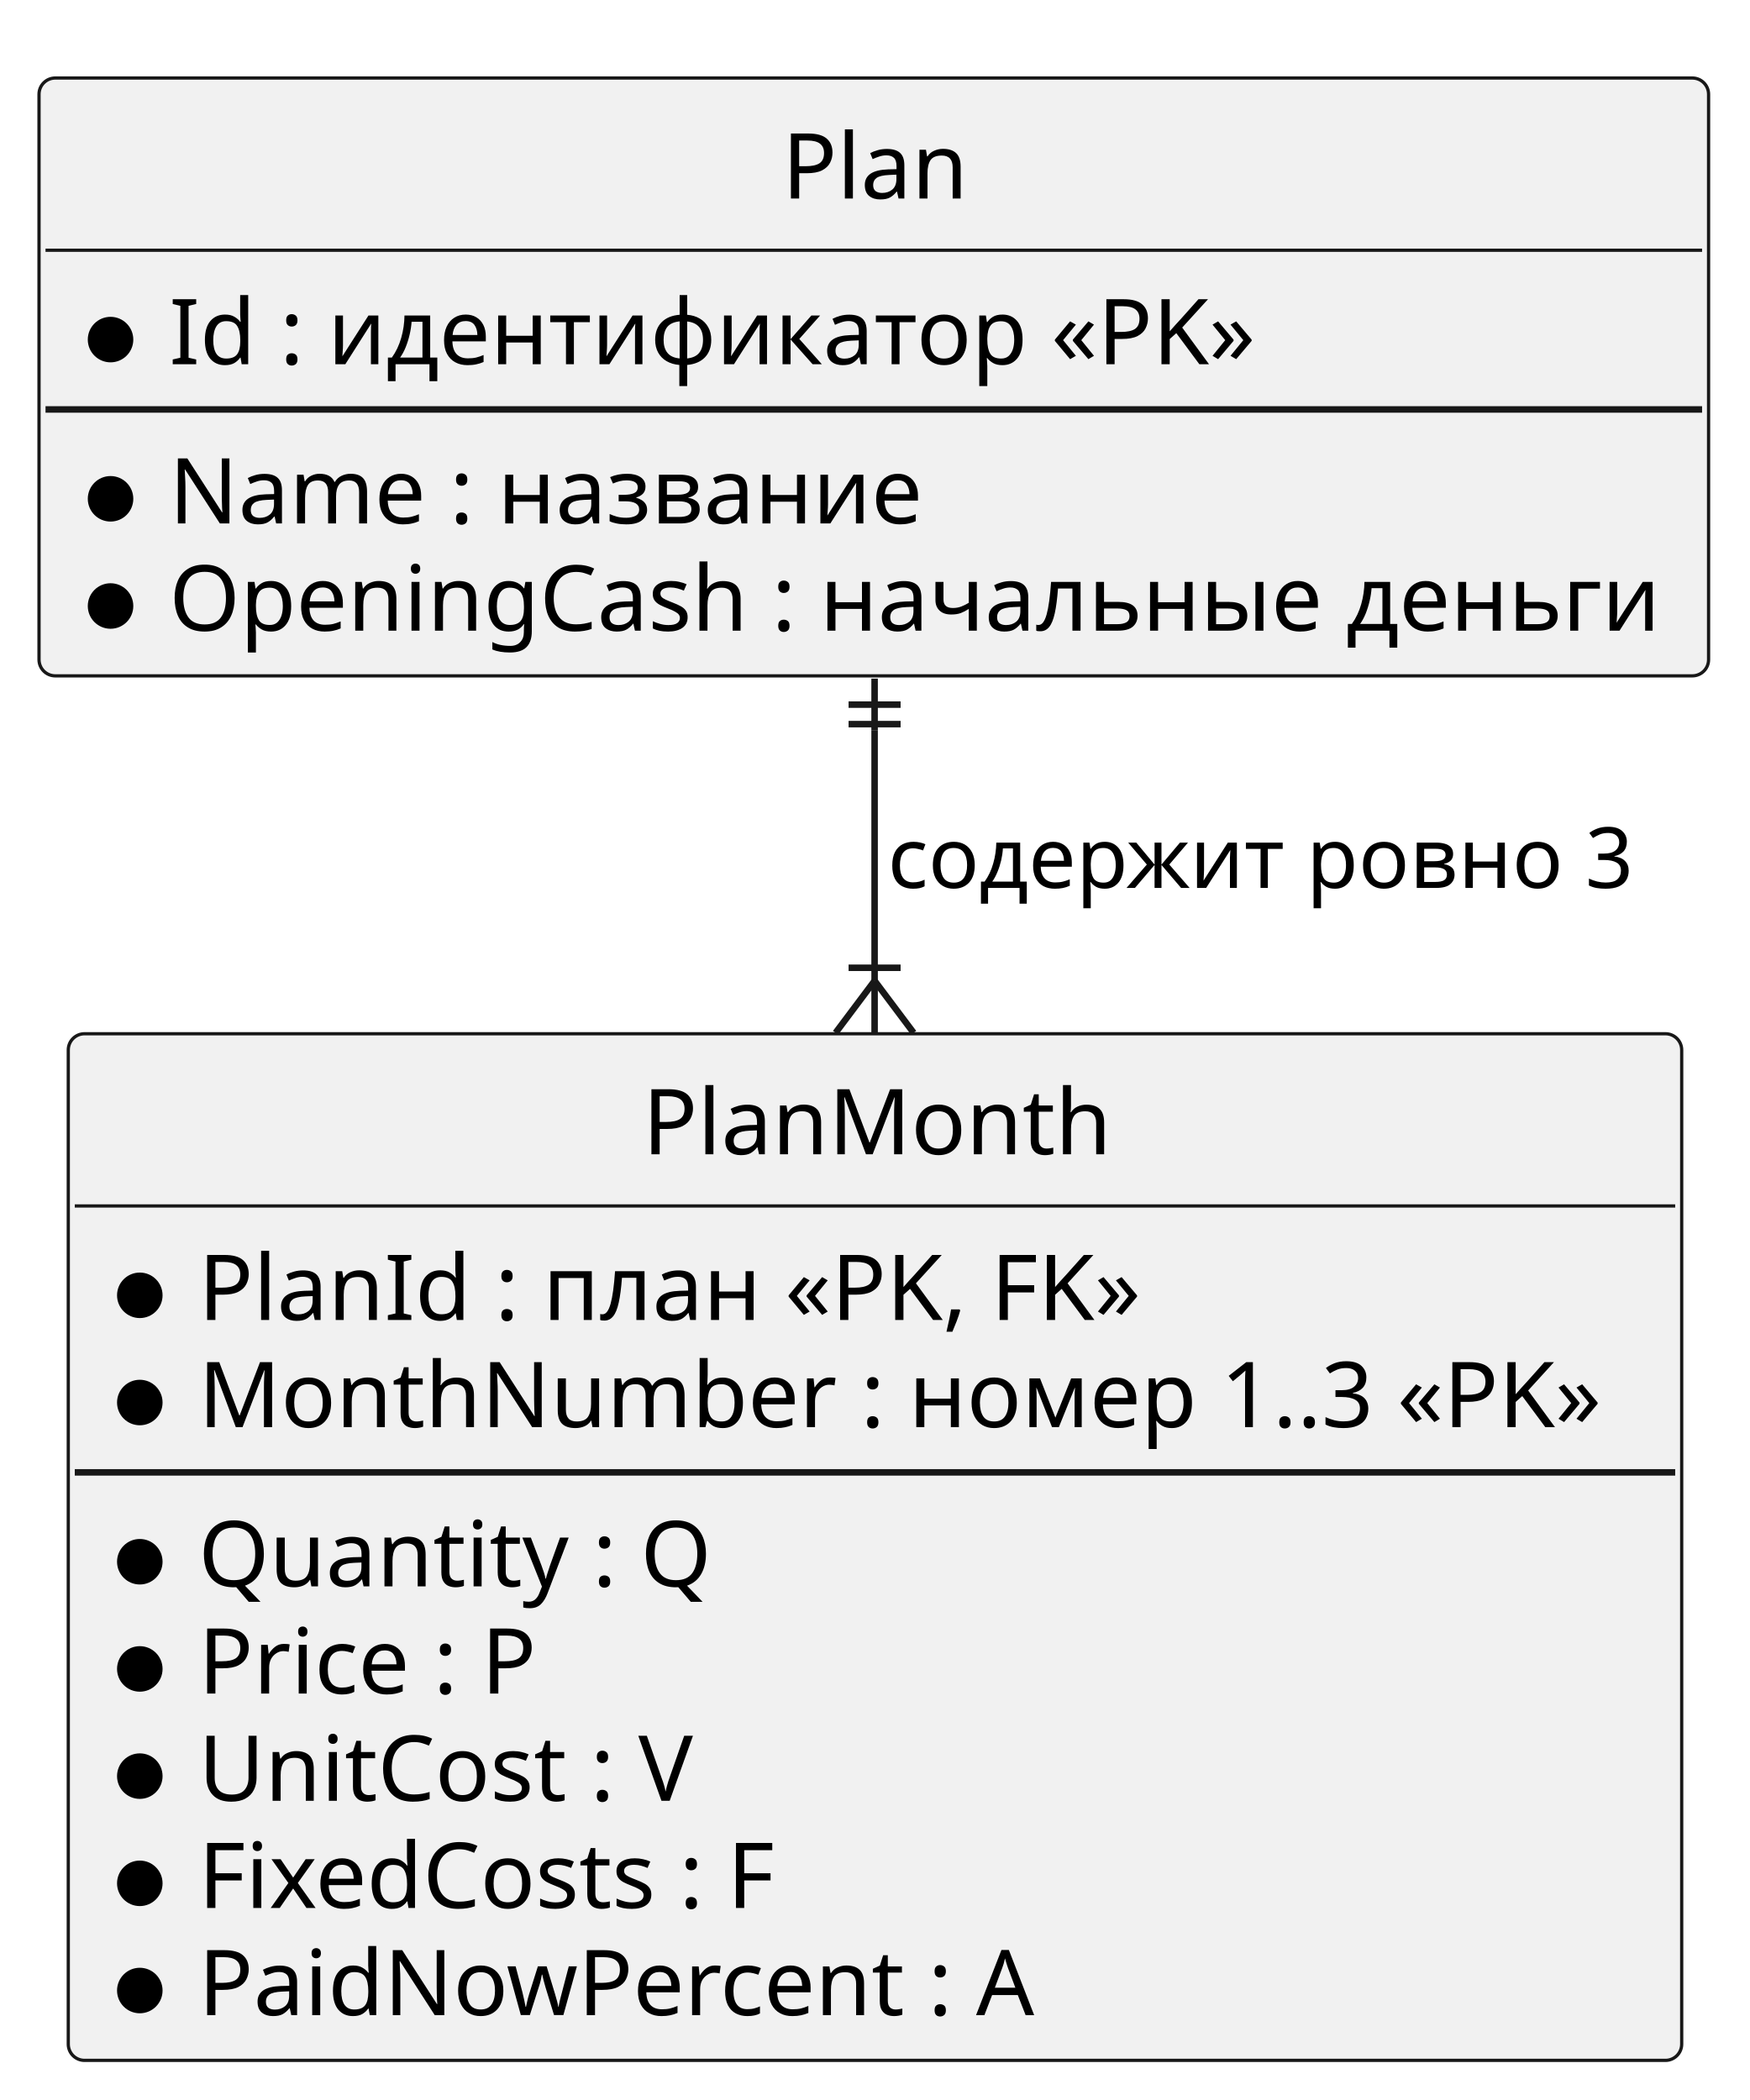
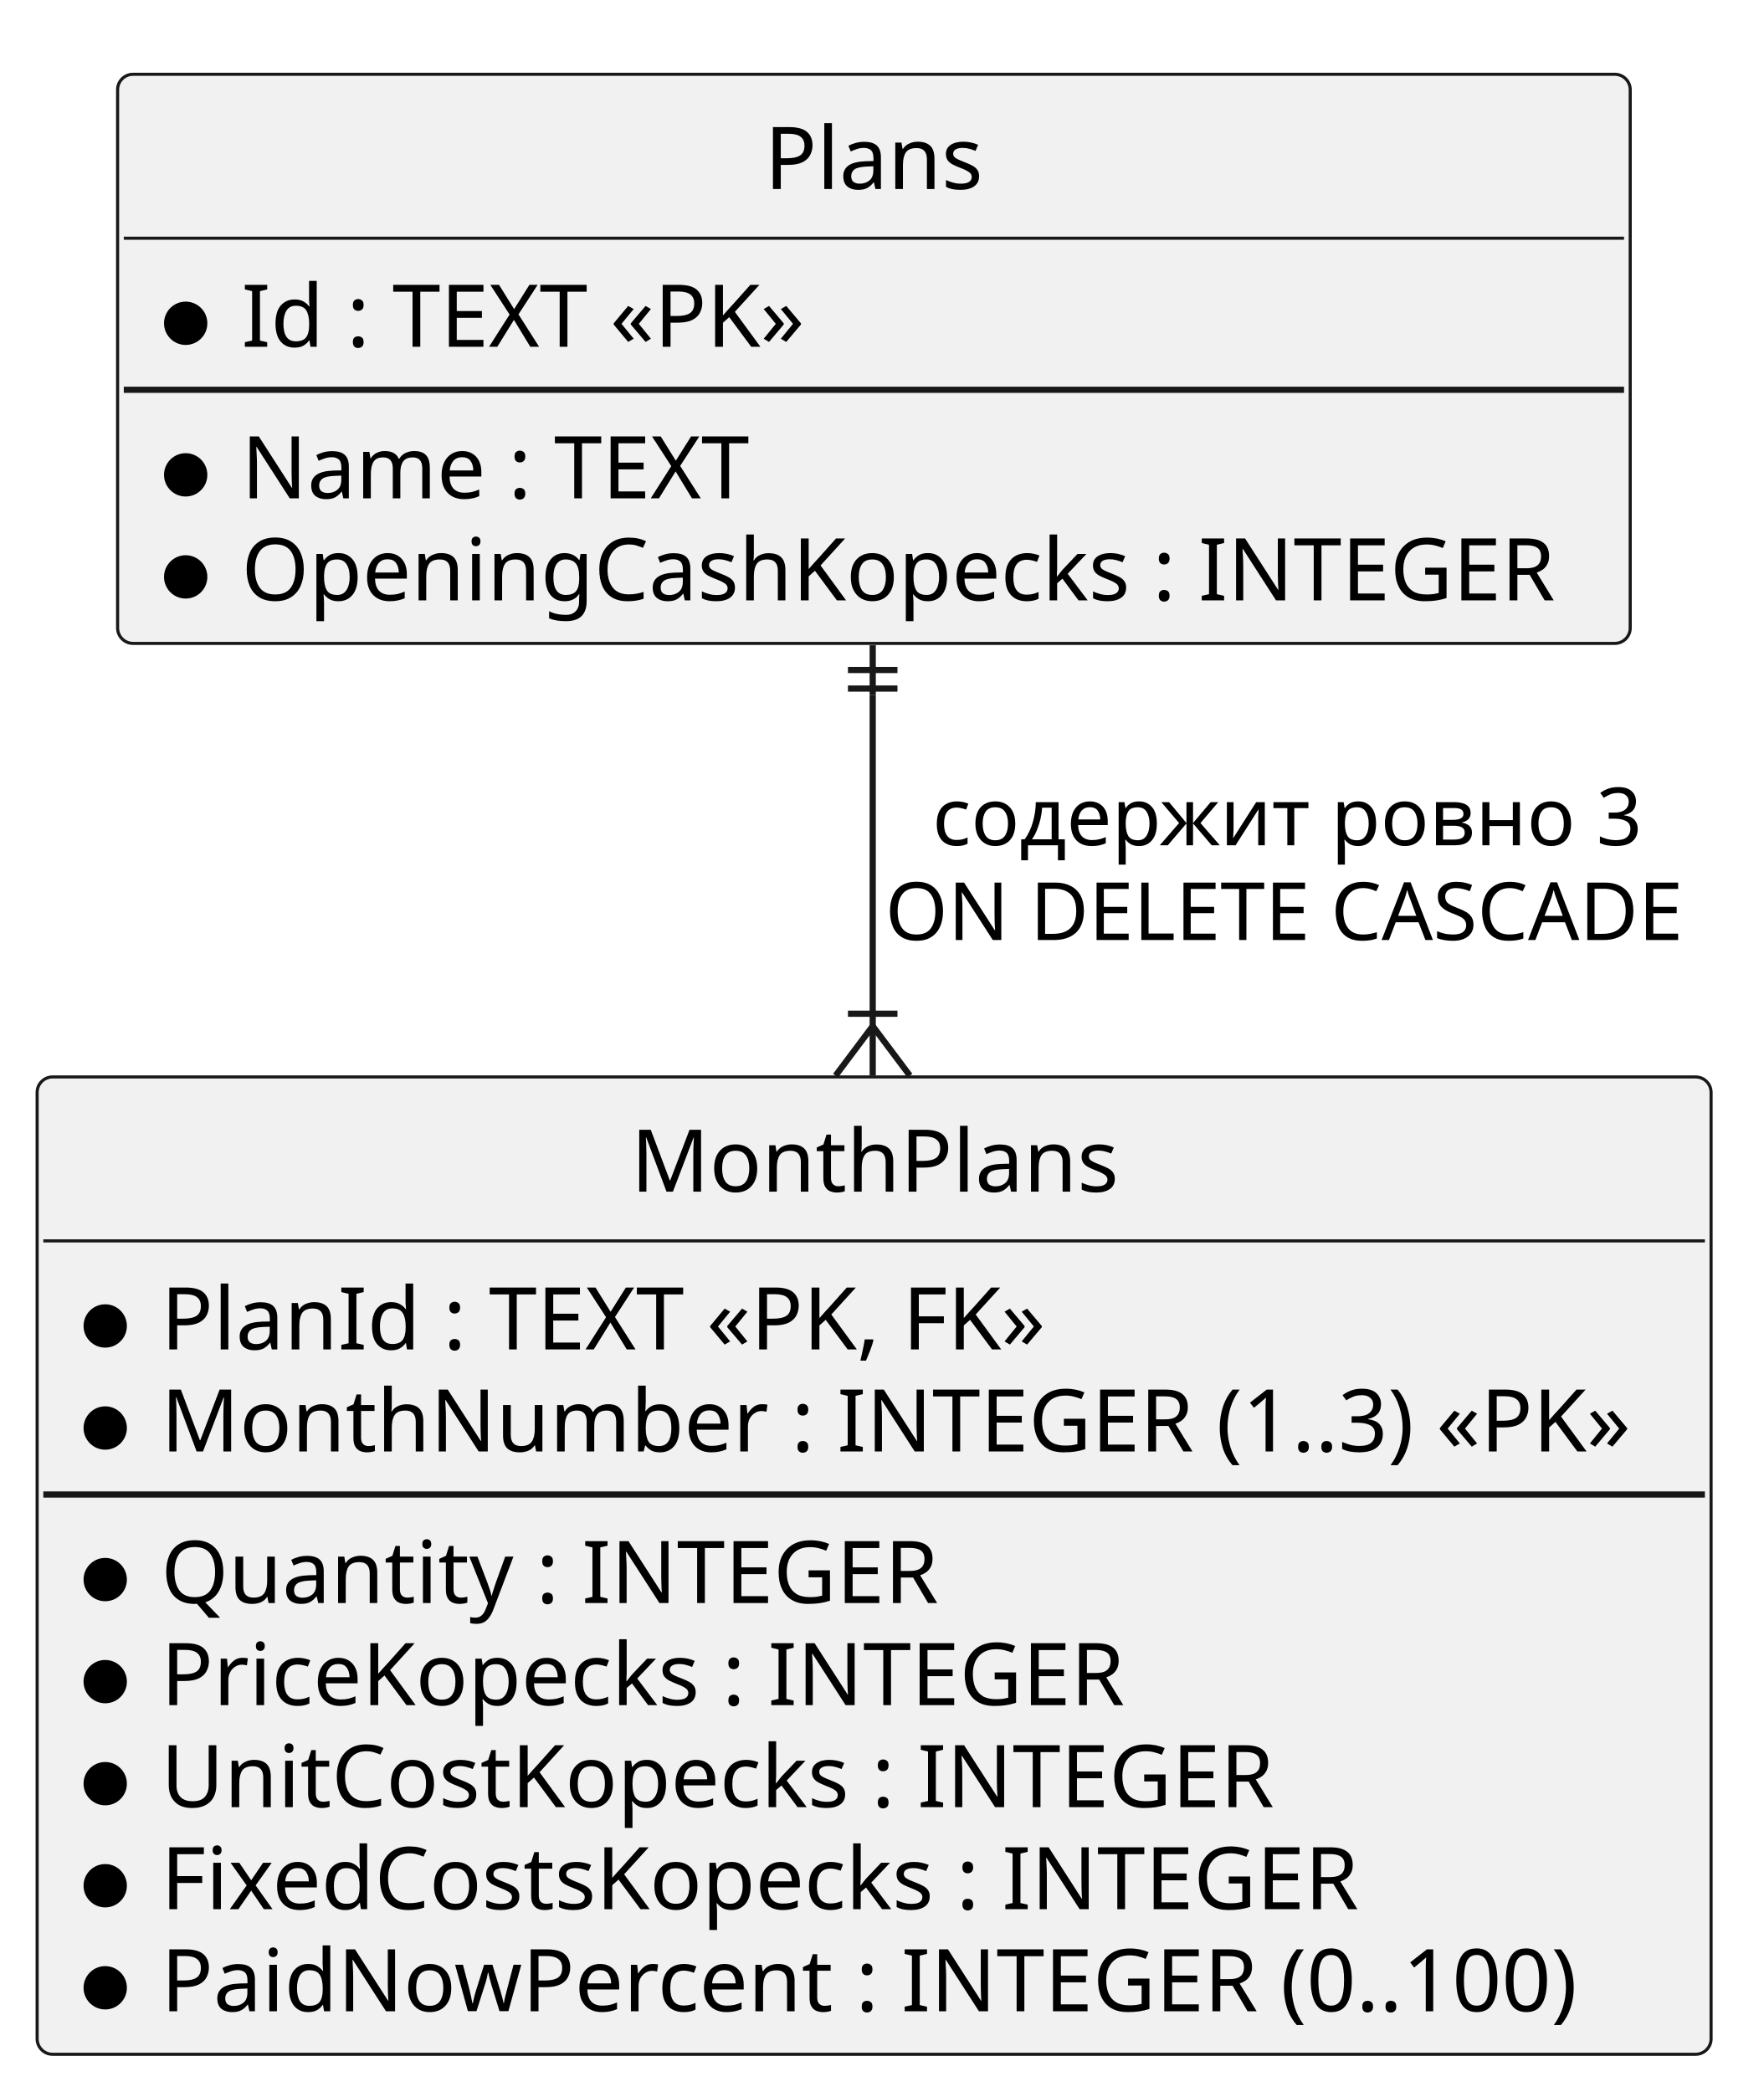
- <svg xmlns="http://www.w3.org/2000/svg" contentStyleType="text/css" data-diagram-type="CLASS" height="323px" preserveAspectRatio="none" style="width:269px;height:323px;background:#FFFFFF;" version="1.1" viewBox="0 0 269 323" width="269px" zoomAndPan="magnify">
+ <svg xmlns="http://www.w3.org/2000/svg" contentStyleType="text/css" data-diagram-type="CLASS" height="338px" preserveAspectRatio="none" style="width:285px;height:338px;background:#FFFFFF;" version="1.1" viewBox="0 0 285 338" width="285px" zoomAndPan="magnify">
  <defs />
  <g>
    <g class="entity" data-entity="plan" data-source-line="5" data-uid="ent0002" id="entity_plan">
-       <rect fill="#F1F1F1" height="91.953" rx="2.5" ry="2.5" style="stroke:#181818;stroke-width:0.5;" width="256.754" x="6" y="12" />
-       <text fill="#000000" font-family="sans-serif" font-size="14" lengthAdjust="spacing" textLength="28.205" x="120.274" y="30.535">Plan</text>
-       <line style="stroke:#181818;stroke-width:0.5;" x1="7" x2="261.754" y1="38.488" y2="38.488" />
-       <ellipse cx="17" cy="52.232" fill="#000000" rx="3" ry="3" style="stroke:#000000;stroke-width:1;" />
-       <text fill="#000000" font-family="sans-serif" font-size="14" lengthAdjust="spacing" textLength="172.081" x="26" y="56.023">Id : идентификатор «PK»</text>
-       <line style="stroke:#181818;stroke-width:1;" x1="7" x2="261.754" y1="62.977" y2="62.977" />
-       <ellipse cx="17" cy="76.721" fill="#000000" rx="3" ry="3" style="stroke:#000000;stroke-width:1;" />
-       <text fill="#000000" font-family="sans-serif" font-size="14" lengthAdjust="spacing" textLength="115.883" x="26" y="80.512">Name : название</text>
-       <ellipse cx="17" cy="93.209" fill="#000000" rx="3" ry="3" style="stroke:#000000;stroke-width:1;" />
-       <text fill="#000000" font-family="sans-serif" font-size="14" lengthAdjust="spacing" textLength="230.754" x="26" y="97">OpeningCash : начальные деньги</text>
+       <rect fill="#F1F1F1" height="91.953" rx="2.5" ry="2.5" style="stroke:#181818;stroke-width:0.5;" width="244.388" x="19" y="12" />
+       <text fill="#000000" font-family="sans-serif" font-size="14" lengthAdjust="spacing" textLength="35.342" x="123.523" y="30.535">Plans</text>
+       <line style="stroke:#181818;stroke-width:0.5;" x1="20" x2="262.388" y1="38.488" y2="38.488" />
+       <ellipse cx="30" cy="52.232" fill="#000000" rx="3" ry="3" style="stroke:#000000;stroke-width:1;" />
+       <text fill="#000000" font-family="sans-serif" font-size="14" lengthAdjust="spacing" textLength="96.168" x="39" y="56.023">Id : TEXT «PK»</text>
+       <line style="stroke:#181818;stroke-width:1;" x1="20" x2="262.388" y1="62.977" y2="62.977" />
+       <ellipse cx="30" cy="76.721" fill="#000000" rx="3" ry="3" style="stroke:#000000;stroke-width:1;" />
+       <text fill="#000000" font-family="sans-serif" font-size="14" lengthAdjust="spacing" textLength="86.29" x="39" y="80.512">Name : TEXT</text>
+       <ellipse cx="30" cy="93.209" fill="#000000" rx="3" ry="3" style="stroke:#000000;stroke-width:1;" />
+       <text fill="#000000" font-family="sans-serif" font-size="14" lengthAdjust="spacing" textLength="218.388" x="39" y="97">OpeningCashKopecks : INTEGER</text>
    </g>
    <g class="entity" data-entity="month" data-source-line="12" data-uid="ent0003" id="entity_month">
-       <rect fill="#F1F1F1" height="157.906" rx="2.5" ry="2.5" style="stroke:#181818;stroke-width:0.5;" width="248.12" x="10.5" y="159" />
-       <text fill="#000000" font-family="sans-serif" font-size="14" lengthAdjust="spacing" textLength="71.477" x="98.822" y="177.535">PlanMonth</text>
-       <line style="stroke:#181818;stroke-width:0.5;" x1="11.5" x2="257.62" y1="185.488" y2="185.488" />
-       <ellipse cx="21.5" cy="199.232" fill="#000000" rx="3" ry="3" style="stroke:#000000;stroke-width:1;" />
-       <text fill="#000000" font-family="sans-serif" font-size="14" lengthAdjust="spacing" textLength="149.317" x="30.5" y="203.023">PlanId : план «PK, FK»</text>
-       <ellipse cx="21.5" cy="215.721" fill="#000000" rx="3" ry="3" style="stroke:#000000;stroke-width:1;" />
-       <text fill="#000000" font-family="sans-serif" font-size="14" lengthAdjust="spacing" textLength="222.12" x="30.5" y="219.512">MonthNumber : номер 1..3 «PK»</text>
-       <line style="stroke:#181818;stroke-width:1;" x1="11.5" x2="257.62" y1="226.465" y2="226.465" />
-       <ellipse cx="21.5" cy="240.209" fill="#000000" rx="3" ry="3" style="stroke:#000000;stroke-width:1;" />
-       <text fill="#000000" font-family="sans-serif" font-size="14" lengthAdjust="spacing" textLength="81.983" x="30.5" y="244">Quantity : Q</text>
-       <ellipse cx="21.5" cy="256.697" fill="#000000" rx="3" ry="3" style="stroke:#000000;stroke-width:1;" />
-       <text fill="#000000" font-family="sans-serif" font-size="14" lengthAdjust="spacing" textLength="53.512" x="30.5" y="260.488">Price : P</text>
-       <ellipse cx="21.5" cy="273.185" fill="#000000" rx="3" ry="3" style="stroke:#000000;stroke-width:1;" />
-       <text fill="#000000" font-family="sans-serif" font-size="14" lengthAdjust="spacing" textLength="80.773" x="30.5" y="276.977">UnitCost : V</text>
-       <ellipse cx="21.5" cy="289.674" fill="#000000" rx="3" ry="3" style="stroke:#000000;stroke-width:1;" />
-       <text fill="#000000" font-family="sans-serif" font-size="14" lengthAdjust="spacing" textLength="95.341" x="30.5" y="293.465">FixedCosts : F</text>
-       <ellipse cx="21.5" cy="306.162" fill="#000000" rx="3" ry="3" style="stroke:#000000;stroke-width:1;" />
-       <text fill="#000000" font-family="sans-serif" font-size="14" lengthAdjust="spacing" textLength="131.168" x="30.5" y="309.953">PaidNowPercent : A</text>
+       <rect fill="#F1F1F1" height="157.906" rx="2.5" ry="2.5" style="stroke:#181818;stroke-width:0.5;" width="270.453" x="6" y="174" />
+       <text fill="#000000" font-family="sans-serif" font-size="14" lengthAdjust="spacing" textLength="78.613" x="101.92" y="192.535">MonthPlans</text>
+       <line style="stroke:#181818;stroke-width:0.5;" x1="7" x2="275.453" y1="200.488" y2="200.488" />
+       <ellipse cx="17" cy="214.232" fill="#000000" rx="3" ry="3" style="stroke:#000000;stroke-width:1;" />
+       <text fill="#000000" font-family="sans-serif" font-size="14" lengthAdjust="spacing" textLength="149.878" x="26" y="218.023">PlanId : TEXT «PK, FK»</text>
+       <ellipse cx="17" cy="230.721" fill="#000000" rx="3" ry="3" style="stroke:#000000;stroke-width:1;" />
+       <text fill="#000000" font-family="sans-serif" font-size="14" lengthAdjust="spacing" textLength="244.453" x="26" y="234.512">MonthNumber : INTEGER (1..3) «PK»</text>
+       <line style="stroke:#181818;stroke-width:1;" x1="7" x2="275.453" y1="241.465" y2="241.465" />
+       <ellipse cx="17" cy="255.209" fill="#000000" rx="3" ry="3" style="stroke:#000000;stroke-width:1;" />
+       <text fill="#000000" font-family="sans-serif" font-size="14" lengthAdjust="spacing" textLength="128.481" x="26" y="259">Quantity : INTEGER</text>
+       <ellipse cx="17" cy="271.697" fill="#000000" rx="3" ry="3" style="stroke:#000000;stroke-width:1;" />
+       <text fill="#000000" font-family="sans-serif" font-size="14" lengthAdjust="spacing" textLength="159.988" x="26" y="275.488">PriceKopecks : INTEGER</text>
+       <ellipse cx="17" cy="288.185" fill="#000000" rx="3" ry="3" style="stroke:#000000;stroke-width:1;" />
+       <text fill="#000000" font-family="sans-serif" font-size="14" lengthAdjust="spacing" textLength="185.835" x="26" y="291.977">UnitCostKopecks : INTEGER</text>
+       <ellipse cx="17" cy="304.674" fill="#000000" rx="3" ry="3" style="stroke:#000000;stroke-width:1;" />
+       <text fill="#000000" font-family="sans-serif" font-size="14" lengthAdjust="spacing" textLength="202.05" x="26" y="308.465">FixedCostsKopecks : INTEGER</text>
+       <ellipse cx="17" cy="321.162" fill="#000000" rx="3" ry="3" style="stroke:#000000;stroke-width:1;" />
+       <text fill="#000000" font-family="sans-serif" font-size="14" lengthAdjust="spacing" textLength="236.688" x="26" y="324.953">PaidNowPercent : INTEGER (0..100)</text>
    </g>
    <g class="link" data-entity-1="plan" data-entity-2="month" data-uid="lnk4" id="link_plan_month">
-       <line style="stroke:#181818;stroke-width:1;" x1="130.5" x2="138.5" y1="108.377" y2="108.377" />
-       <line style="stroke:#181818;stroke-width:1;" x1="130.5" x2="138.5" y1="111.377" y2="111.377" />
-       <line style="stroke:#181818;stroke-width:1;" x1="134.5" x2="134.5" y1="112.377" y2="104.377" />
-       <line style="stroke:#181818;stroke-width:1;" x1="134.5" x2="140.5" y1="150.853" y2="158.853" />
-       <line style="stroke:#181818;stroke-width:1;" x1="134.5" x2="128.5" y1="150.853" y2="158.853" />
-       <line style="stroke:#181818;stroke-width:1;" x1="134.5" x2="134.5" y1="150.853" y2="158.853" />
-       <line style="stroke:#181818;stroke-width:1;" x1="138.5" x2="130.5" y1="148.853" y2="148.853" />
-       <path d="M134.5,112.377 C134.5,128.961 134.5,132.229 134.5,150.853" fill="none" style="stroke:#181818;stroke-width:1;" />
-       <text fill="#000000" font-family="sans-serif" font-size="13" lengthAdjust="spacing" textLength="118.397" x="136.5" y="136.568">содержит ровно 3</text>
+       <line style="stroke:#181818;stroke-width:1;" x1="137" x2="145" y1="108.25" y2="108.25" />
+       <line style="stroke:#181818;stroke-width:1;" x1="137" x2="145" y1="111.25" y2="111.25" />
+       <line style="stroke:#181818;stroke-width:1;" x1="141" x2="141" y1="112.25" y2="104.25" />
+       <line style="stroke:#181818;stroke-width:1;" x1="141" x2="147" y1="165.784" y2="173.784" />
+       <line style="stroke:#181818;stroke-width:1;" x1="141" x2="135" y1="165.784" y2="173.784" />
+       <line style="stroke:#181818;stroke-width:1;" x1="141" x2="141" y1="165.784" y2="173.784" />
+       <line style="stroke:#181818;stroke-width:1;" x1="145" x2="137" y1="163.784" y2="163.784" />
+       <path d="M141,112.25 C141,132.973 141,142.139 141,165.784" fill="none" style="stroke:#181818;stroke-width:1;" />
+       <text fill="#000000" font-family="sans-serif" font-size="13" lengthAdjust="spacing" textLength="118.397" x="150.636" y="136.568">содержит ровно 3</text>
+       <text fill="#000000" font-family="sans-serif" font-size="13" lengthAdjust="spacing" textLength="133.669" x="143" y="151.879">ON DELETE CASCADE</text>
    </g>
  </g>
</svg>
